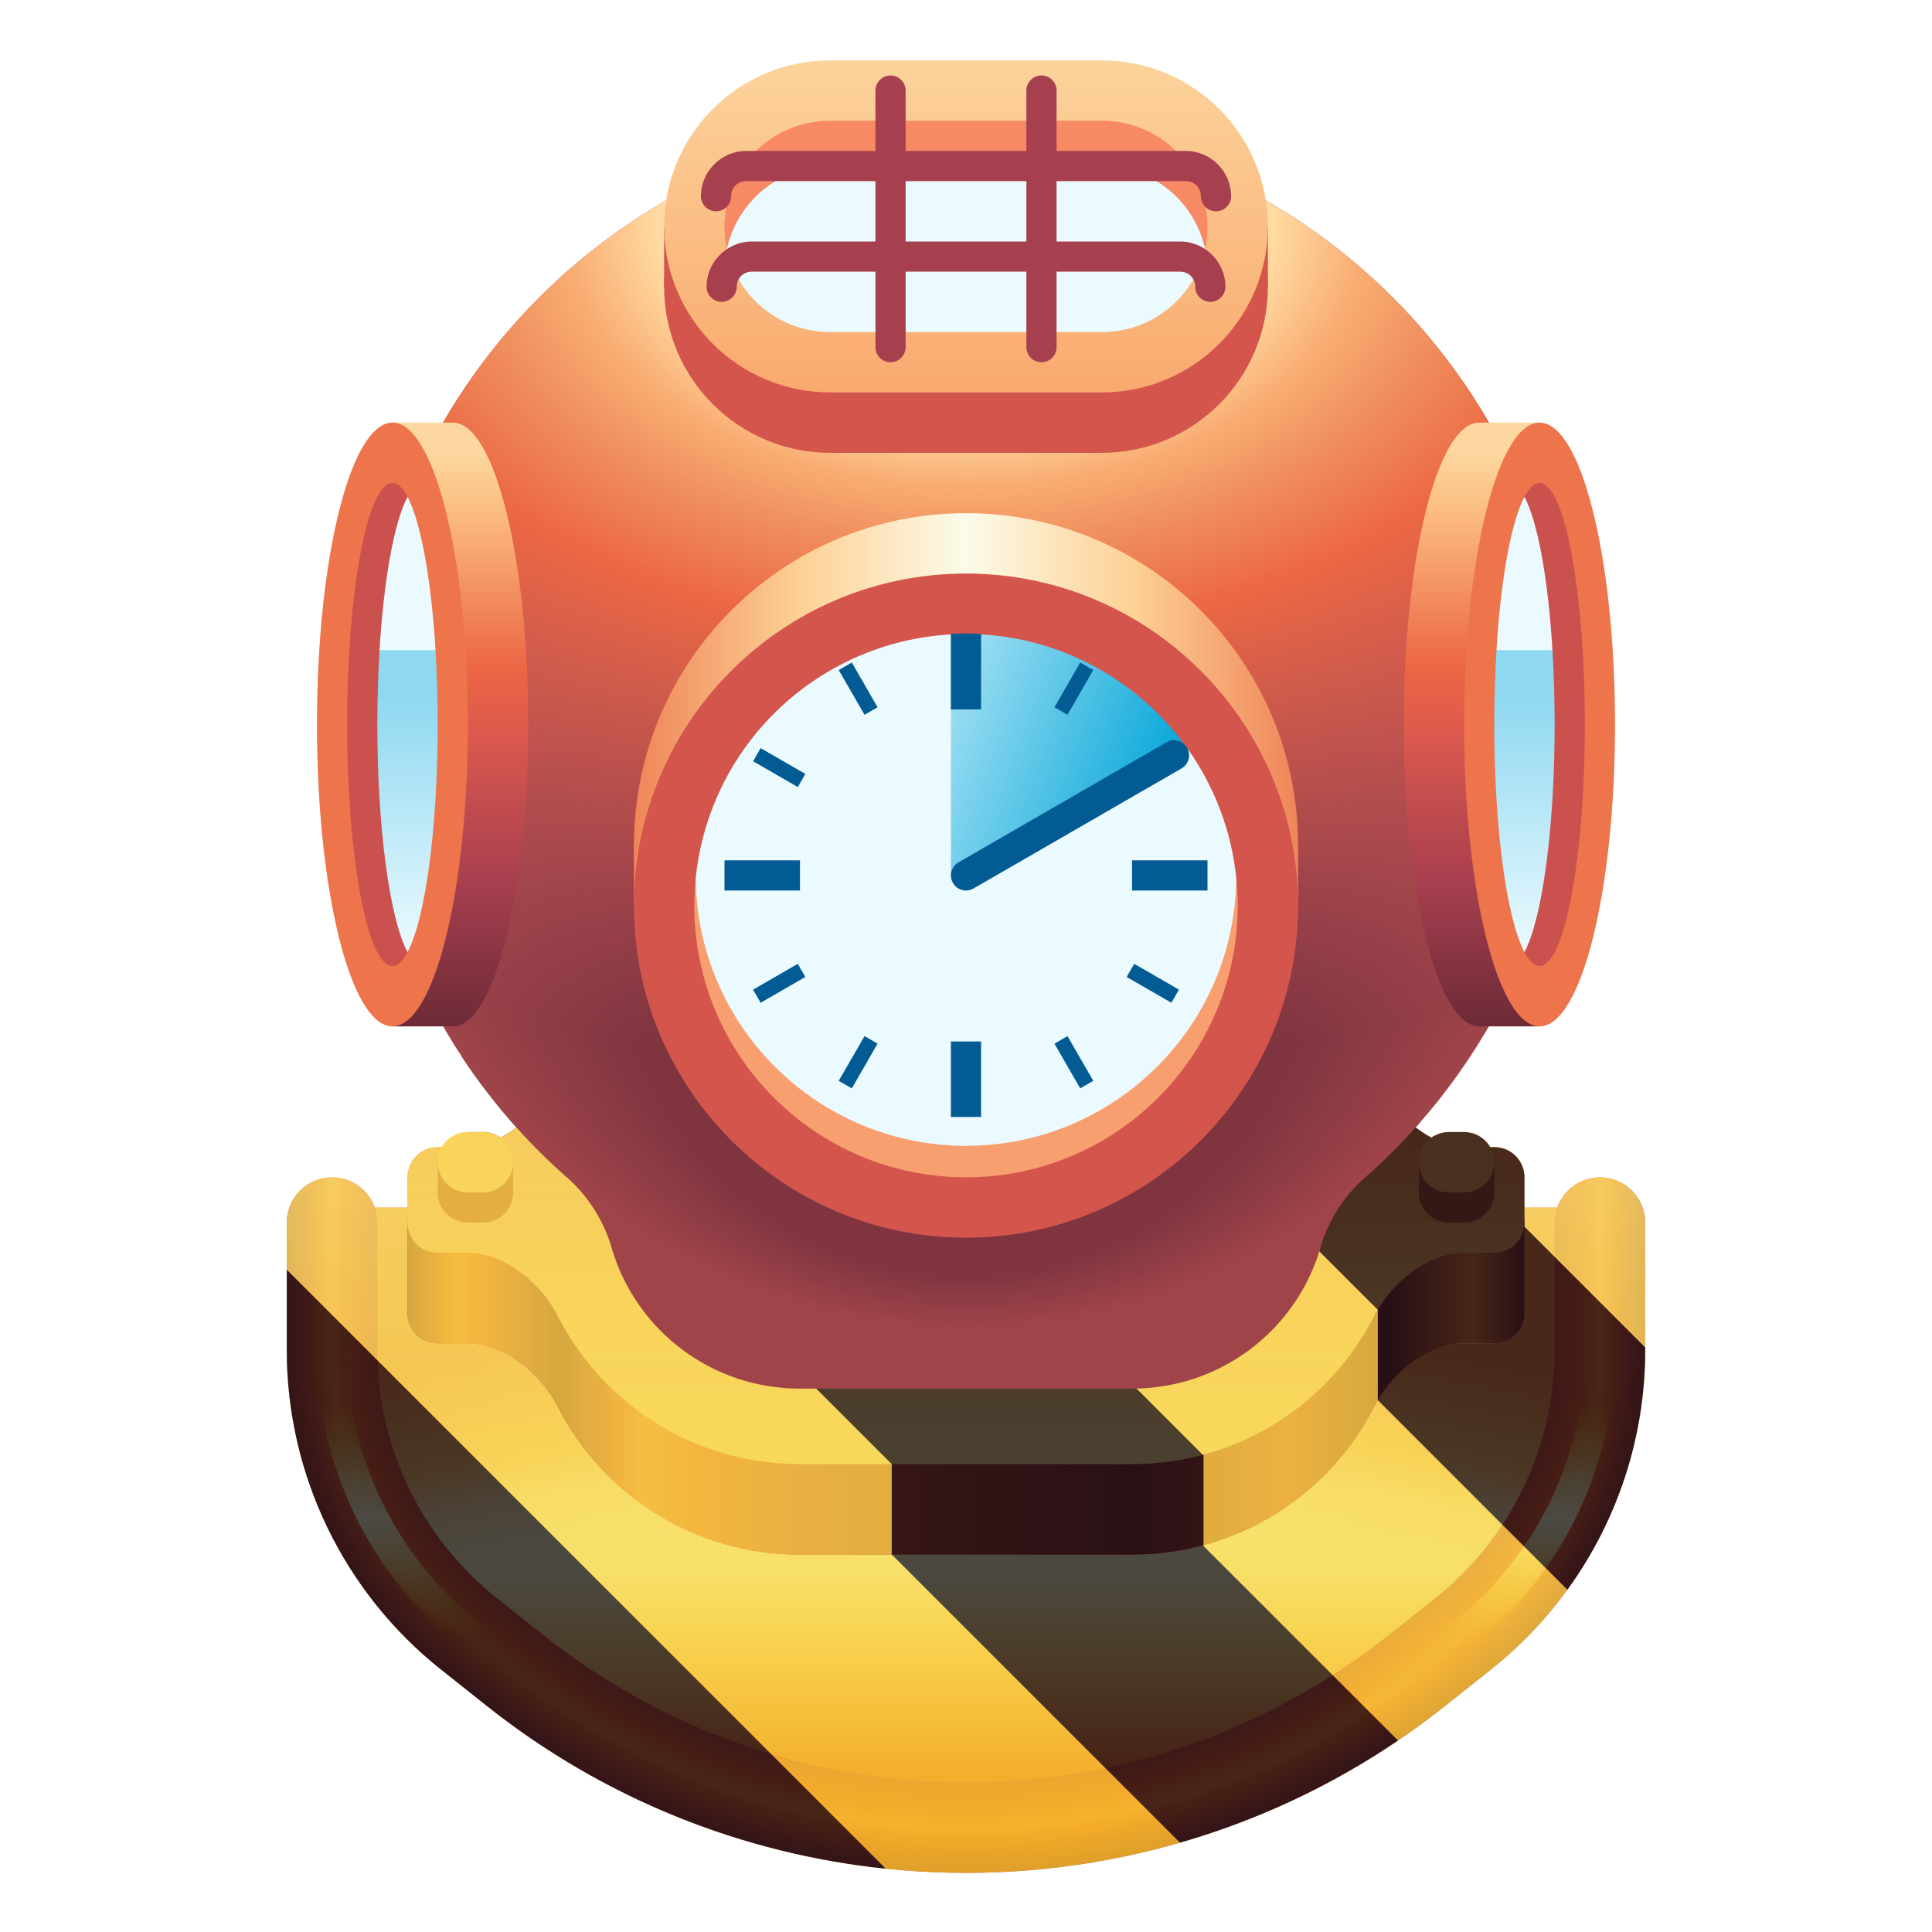
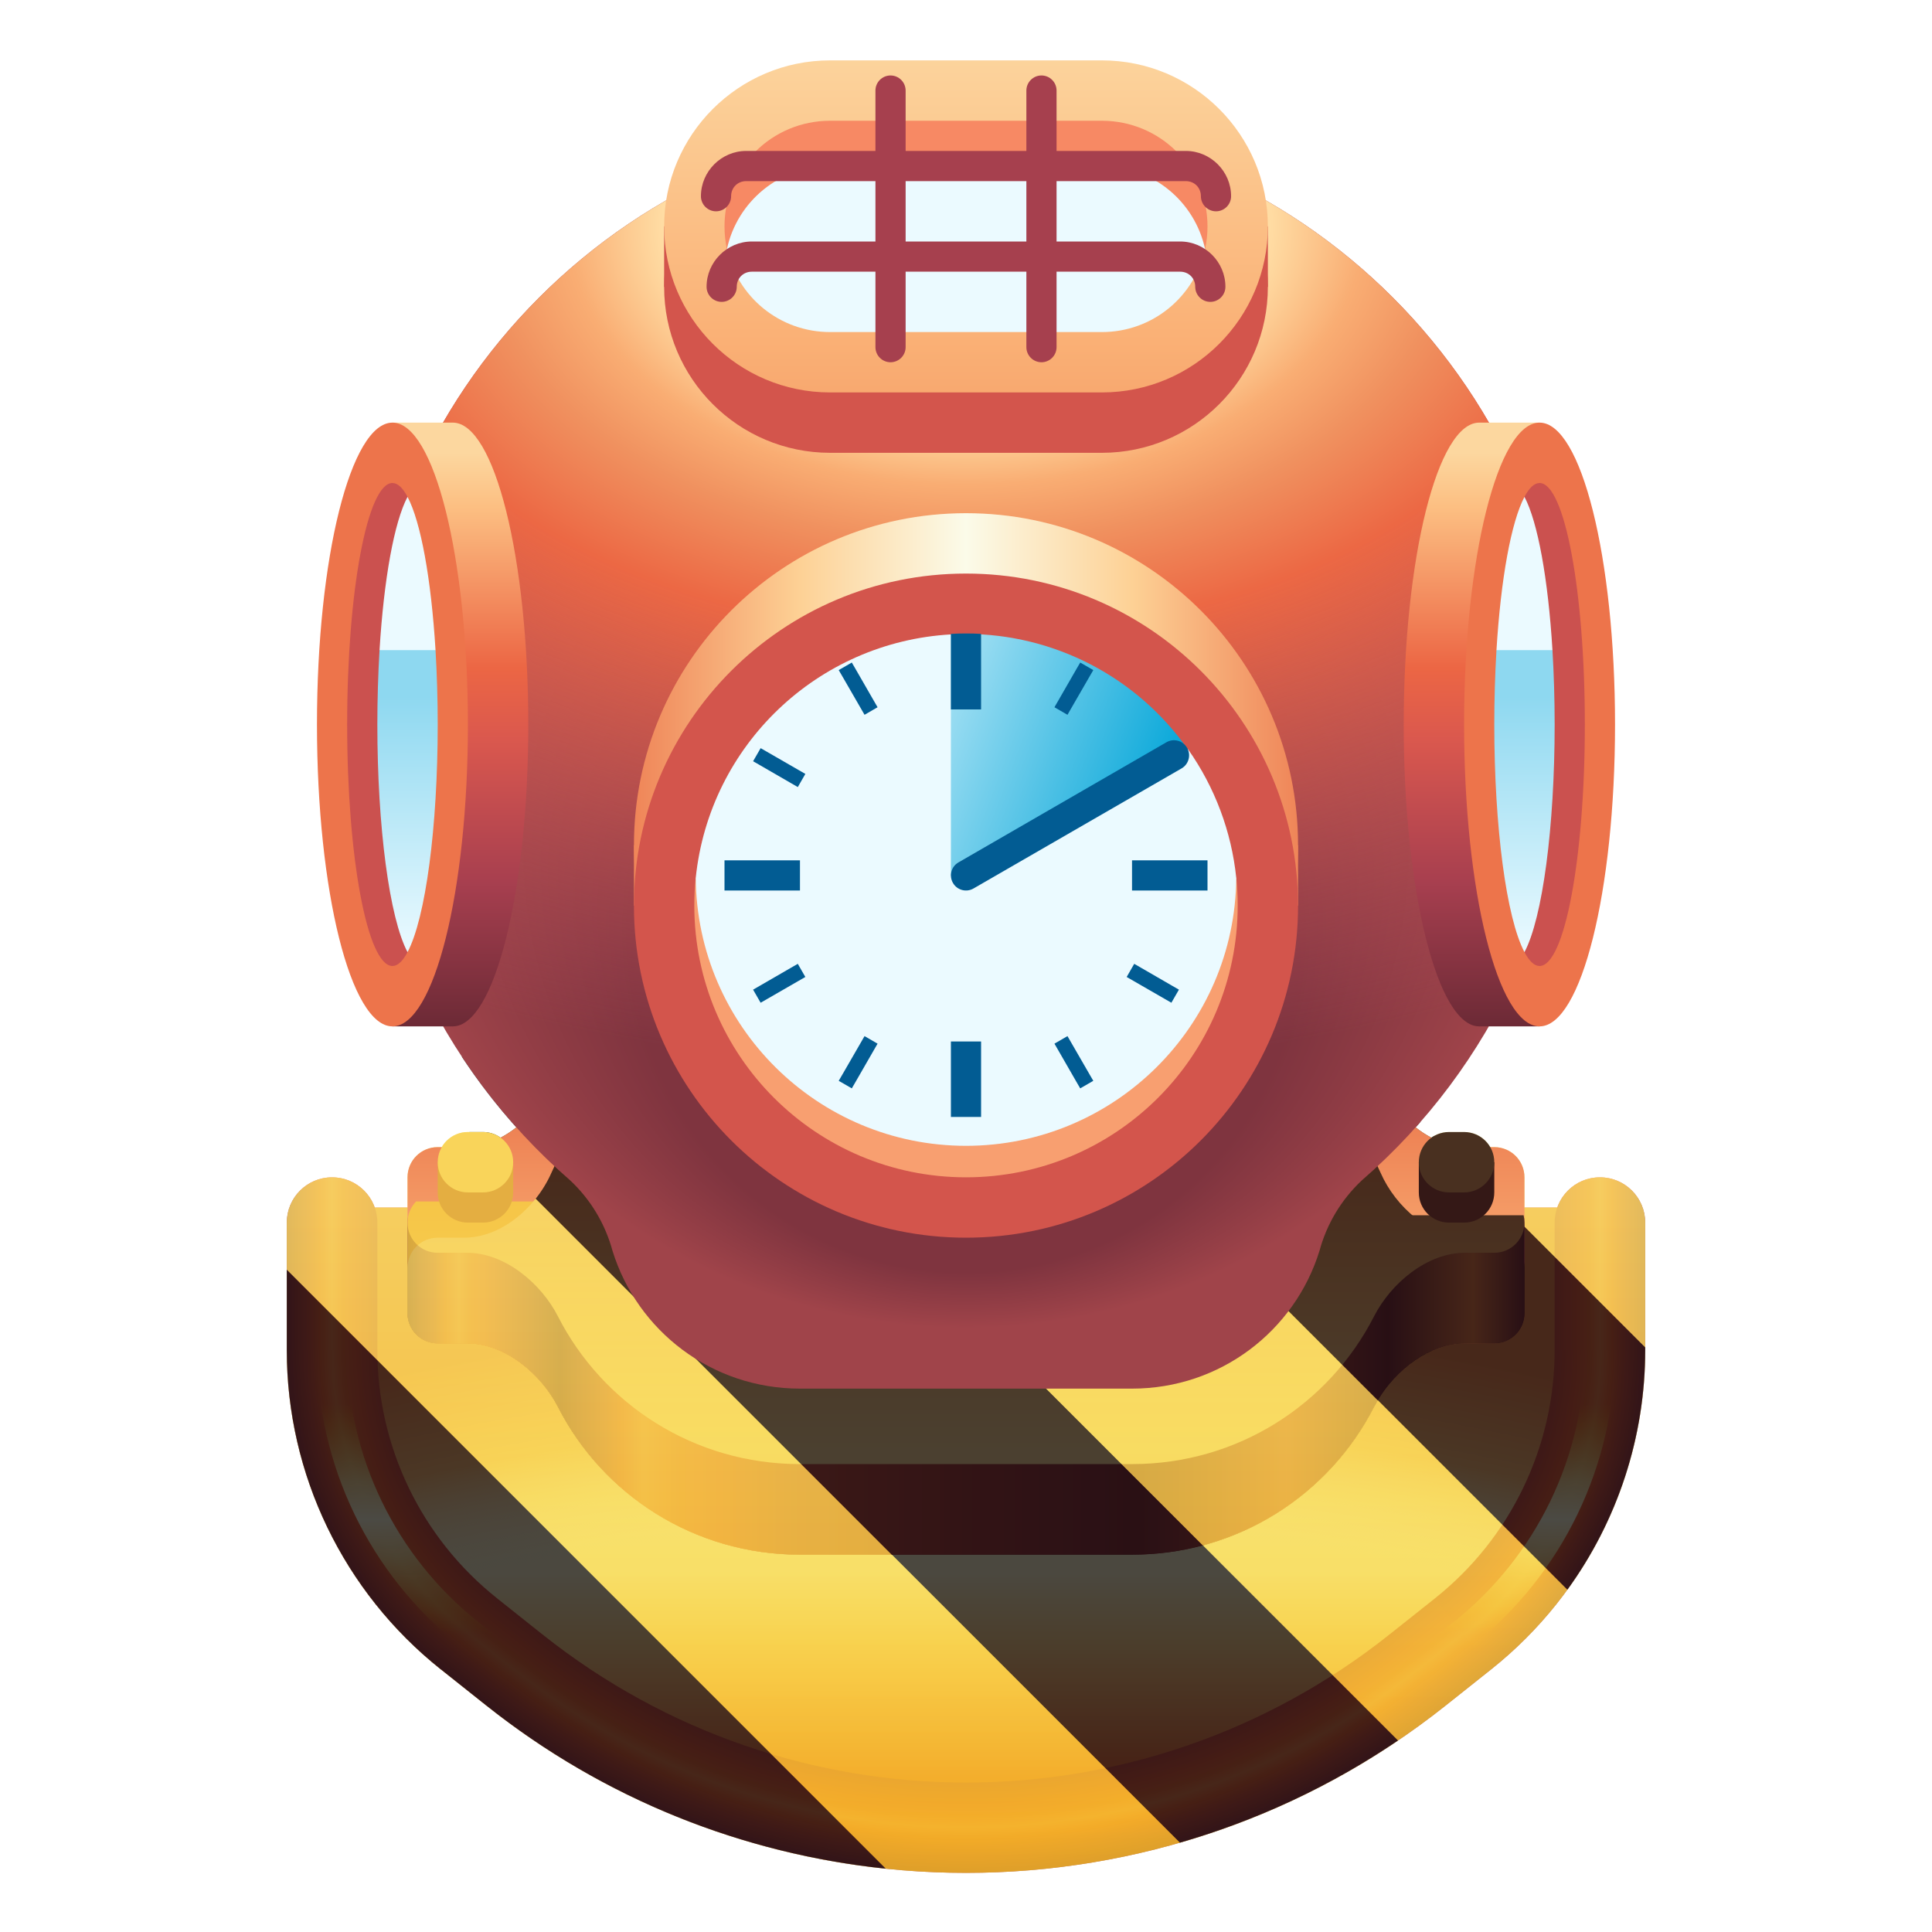
<svg xmlns="http://www.w3.org/2000/svg" xmlns:xlink="http://www.w3.org/1999/xlink" height="128px" viewBox="0 0 128 128" width="128px" version="1.1" id="svg133">
  <defs id="defs1">
    <clipPath id="A">
      <rect height="128" width="128" id="rect89" x="0" y="0" />
    </clipPath>
    <filter id="filter2" height="1" width="1" x="0" y="0">
      <feColorMatrix color-interpolation-filters="sRGB" values="0 0 0 0 1 0 0 0 0 1 0 0 0 0 1 0 0 0 1 0" id="feColorMatrix2" />
    </filter>
    <clipPath id="z">
      <rect height="128" width="128" id="rect88" x="0" y="0" />
    </clipPath>
    <linearGradient id="b-9" gradientUnits="userSpaceOnUse" x1="64" x2="64" y1="102" y2="120.091">
      <stop offset="0" stop-color="#faf1d3" id="stop1-3" />
      <stop offset="0.125" stop-color="#faf1d3" id="stop2-9" />
      <stop offset="0.25" stop-color="#fae1b2" id="stop3-2" />
      <stop offset="0.375" stop-color="#fdd094" id="stop4-8" />
      <stop offset="0.5" stop-color="#fbb87c" id="stop5-3" />
      <stop offset="0.75" stop-color="#ee8355" id="stop6-0" />
      <stop offset="0.875" stop-color="#ec6b42" id="stop7-1" />
      <stop offset="1" stop-color="#e75d47" id="stop8-7" />
    </linearGradient>
    <radialGradient id="c" cx="64" cy="436" gradientTransform="matrix(1.119048,0,0,1.119047,-7.619044,-222.9047)" gradientUnits="userSpaceOnUse" r="168">
      <stop offset="0.872" stop-color="#faf1d3" stop-opacity="0" id="stop9-8" />
      <stop offset="0.91" stop-color="#fbba7d" id="stop10-9" />
      <stop offset="0.947" stop-color="#ef8657" id="stop11-1" />
    </radialGradient>
    <linearGradient id="e-5" gradientTransform="matrix(-0.624604,0.780942,0.780942,0.624604,-10.22302,-118.782)" x1="85.299" x2="81.551" xlink:href="#d-4" y1="213.205" y2="217.891" />
    <linearGradient id="d-4" gradientUnits="userSpaceOnUse">
      <stop offset="0" stop-color="#cf534d" id="stop12-9" />
      <stop offset="0.25" stop-color="#e76047" id="stop13-2" />
      <stop offset="0.375" stop-color="#ec6b44" id="stop14-5" />
      <stop offset="0.5" stop-color="#ee8054" id="stop15-7" />
      <stop offset="0.625" stop-color="#ec6843" id="stop16-4" />
      <stop offset="0.75" stop-color="#d6584b" id="stop17-9" />
      <stop offset="1" stop-color="#a94450" id="stop18-9" />
    </linearGradient>
    <linearGradient id="f-4" gradientTransform="rotate(51.34689,192.6634,84.38265)" x1="85.299" x2="81.551" xlink:href="#d-4" y1="213.205" y2="217.891" />
    <linearGradient id="g-1" gradientTransform="matrix(-1,0,0,1,128,-173)" x1="34.575" x2="30.839" xlink:href="#d-4" y1="280.203" y2="284.898" />
    <linearGradient id="h" x1="34.575" x2="30.839" xlink:href="#d-4" y1="107.203" y2="111.898" />
    <radialGradient id="j-6" cx="46.01" cy="229.597" gradientTransform="matrix(0,0.529012,-0.529012,0,203.4495,65.1137)" r="51.058" xlink:href="#i-2" />
    <linearGradient id="i-2" gradientUnits="userSpaceOnUse">
      <stop offset="0.778" stop-color="#cf534d" id="stop40-1" />
      <stop offset="0.833" stop-color="#e76047" id="stop41-2" />
      <stop offset="0.861" stop-color="#ec6b44" id="stop42-0" />
      <stop offset="0.889" stop-color="#ee8054" id="stop43-7" />
      <stop offset="0.917" stop-color="#ec6843" id="stop44-3" />
      <stop offset="0.944" stop-color="#d6584b" id="stop45-1" />
      <stop offset="1" stop-color="#a94450" id="stop46-1" />
    </linearGradient>
    <radialGradient id="k-9" cx="46.01" cy="229.597" gradientTransform="matrix(0,0.529012,0.529012,0,-75.44951,65.1137)" r="51.058" xlink:href="#i-2" />
    <radialGradient id="l-6" cx="64" cy="246.025" gradientTransform="rotate(180,64,159.5253)" gradientUnits="userSpaceOnUse" r="51.058">
      <stop offset="0.883" stop-color="#cf534d" id="stop54-4" />
      <stop offset="0.912" stop-color="#e76047" id="stop55-7" />
      <stop offset="0.926" stop-color="#ec6b44" id="stop56-4" />
      <stop offset="0.941" stop-color="#ee8054" id="stop57-8" />
      <stop offset="0.955" stop-color="#ec6843" id="stop58-5" />
      <stop offset="0.97" stop-color="#d6584b" id="stop59-8" />
      <stop offset="1" stop-color="#a94450" id="stop60-2" />
    </radialGradient>
    <linearGradient id="m-6" gradientUnits="userSpaceOnUse" x1="64" x2="64" y1="90.875" y2="110.42">
      <stop offset="0.11" stop-color="#ffe429" stop-opacity="0" id="stop61-0" />
      <stop offset="0.25" stop-color="#fdee86" stop-opacity="0.42" id="stop62-6" />
      <stop offset="0.375" stop-color="#fcf4bb" stop-opacity="0.79" id="stop63-6" />
      <stop offset="0.5" stop-color="#fbf8e4" id="stop64-4" />
      <stop offset="0.625" stop-color="#fcf4ba" stop-opacity="0.79" id="stop65-6" />
      <stop offset="0.75" stop-color="#fdee86" stop-opacity="0.42" id="stop66-2" />
      <stop offset="0.89" stop-color="#ffe429" stop-opacity="0" id="stop67-8" />
    </linearGradient>
    <linearGradient id="n" gradientUnits="userSpaceOnUse" x1="27" x2="101" y1="91" y2="91">
      <stop offset="0" stop-color="#873345" id="stop68-9" />
      <stop offset="0.011" stop-color="#ac434e" id="stop69-6" />
      <stop offset="0.023" stop-color="#c8514d" id="stop70-0" />
      <stop offset="0.034" stop-color="#e9663f" id="stop71-7" />
      <stop offset="0.046" stop-color="#ee7f52" id="stop72-0" />
      <stop offset="0.057" stop-color="#ea6842" id="stop73-1" />
      <stop offset="0.068" stop-color="#e96047" id="stop74-0" />
      <stop offset="0.091" stop-color="#c9504e" id="stop75-1" />
      <stop offset="0.114" stop-color="#a8414e" id="stop76-3" />
      <stop offset="0.137" stop-color="#873345" id="stop77-7" />
      <stop offset="0.155" stop-color="#a8414e" id="stop78-7" />
      <stop offset="0.174" stop-color="#c7504d" id="stop79-2" />
      <stop offset="0.192" stop-color="#e96047" id="stop80-6" />
      <stop offset="0.211" stop-color="#ee8154" id="stop81-4" />
      <stop offset="0.244" stop-color="#ec6b44" id="stop82-5" />
      <stop offset="0.277" stop-color="#e85f47" id="stop83-2" />
      <stop offset="0.344" stop-color="#c7534d" id="stop84-0" />
      <stop offset="0.499" stop-color="#a94247" id="stop85-2" />
      <stop offset="0.654" stop-color="#8c3644" id="stop86-9" />
      <stop offset="0.787" stop-color="#d2554c" id="stop87-0" />
      <stop offset="0.878" stop-color="#863344" id="stop88-9" />
      <stop offset="0.954" stop-color="#ee7f52" id="stop89" />
      <stop offset="1" stop-color="#873345" id="stop90" />
    </linearGradient>
    <linearGradient id="p-9" x1="64" x2="64" xlink:href="#o-4" y1="74.889" y2="96" />
    <linearGradient id="o-4" gradientUnits="userSpaceOnUse">
      <stop offset="0" stop-color="#ee8355" id="stop91" />
      <stop offset="0.5" stop-color="#fab075" id="stop92" />
      <stop offset="1" stop-color="#fcd7a0" id="stop93" />
    </linearGradient>
    <radialGradient id="q-5" cx="64" cy="48" fx="63.998" fy="79.771" gradientUnits="userSpaceOnUse" r="40">
      <stop offset="0.549" stop-color="#7f343f" id="stop94" />
      <stop offset="1" stop-color="#a0444a" id="stop95" />
    </radialGradient>
    <radialGradient id="r-1" cx="64" cy="171.245" gradientTransform="matrix(-2.14654,0,0,-1.3975,201.3785,254.2707)" gradientUnits="userSpaceOnUse" r="40">
      <stop offset="0.233" stop-color="#ffdda4" id="stop96" />
      <stop offset="0.307" stop-color="#f9ad73" id="stop97" />
      <stop offset="0.375" stop-color="#f0915f" id="stop98" />
      <stop offset="0.484" stop-color="#ec6844" id="stop99" />
      <stop offset="1" stop-color="#d15c6e" stop-opacity="0" id="stop100" />
    </radialGradient>
    <linearGradient id="s-0" gradientUnits="userSpaceOnUse" x1="42" x2="86" y1="56" y2="56">
      <stop offset="0" stop-color="#ef8558" id="stop101" />
      <stop offset="0.25" stop-color="#fdd195" id="stop102" />
      <stop offset="0.5" stop-color="#fbfbe9" id="stop103" />
      <stop offset="0.75" stop-color="#fdd195" id="stop104" />
      <stop offset="1" stop-color="#ef8558" id="stop105" />
    </linearGradient>
    <linearGradient id="t-3" gradientUnits="userSpaceOnUse" x1="79.199" x2="63" y1="49.361" y2="43.204">
      <stop offset="0" stop-color="#01a5d8" id="stop111" />
      <stop offset="1" stop-color="#a6e1f4" id="stop112" />
    </linearGradient>
    <linearGradient id="u" gradientUnits="userSpaceOnUse" x1="98" x2="98" y1="30" y2="68">
      <stop offset="0" stop-color="#fcd79f" id="stop113" />
      <stop offset="0.094" stop-color="#fcbf82" id="stop114" />
      <stop offset="0.375" stop-color="#ec6644" id="stop115" />
      <stop offset="0.5" stop-color="#da584e" id="stop116" />
      <stop offset="0.625" stop-color="#c04b4f" id="stop117" />
      <stop offset="0.75" stop-color="#a73f4f" id="stop118" />
      <stop offset="1" stop-color="#6c2a36" id="stop119" />
    </linearGradient>
    <linearGradient id="w-7" x1="27.011" x2="27.011" xlink:href="#v-8" y1="46.127" y2="63.065" />
    <linearGradient id="v-8" gradientUnits="userSpaceOnUse">
      <stop offset="0" stop-color="#8ed8f0" id="stop120" />
      <stop offset="1" stop-color="#ebfaff" id="stop121" />
    </linearGradient>
    <linearGradient id="x-8" gradientTransform="matrix(-1,0,0,1,128,-173)" x1="27.011" x2="27.011" xlink:href="#v-8" y1="219.127" y2="236.065" />
    <linearGradient id="y" gradientTransform="matrix(1,0,0,-1,0,199.9994)" x1="64" x2="64" xlink:href="#o-4" y1="156.999" y2="198.298" />
    <filter id="filter133" height="1" width="1" x="0" y="0">
      <feColorMatrix color-interpolation-filters="sRGB" values="0 0 0 0 1 0 0 0 0 1 0 0 0 0 1 0 0 0 1 0" id="feColorMatrix133" />
    </filter>
    <linearGradient id="D" gradientTransform="matrix(0,0.37,-0.98462,0,295.385,-30.36)" gradientUnits="userSpaceOnUse" x1="284.757" x2="428" y1="235" y2="235">
      <stop offset="0" stop-color="#f9f06b" id="stop137" />
      <stop offset="1" stop-color="#f5c211" id="stop138" />
    </linearGradient>
    <linearGradient xlink:href="#D" id="linearGradient142" gradientUnits="userSpaceOnUse" gradientTransform="matrix(0,0.37,-0.98462,0,295.385,-30.36)" x1="284.757" y1="235" x2="428" y2="235" />
    <linearGradient id="linearGradient143" x1="64" x2="64" y1="74.889" y2="96" gradientUnits="userSpaceOnUse">
      <stop offset="0" stop-color="#ee8355" id="stop215-9" />
      <stop offset="0.5" stop-color="#fab075" id="stop216-7" />
      <stop offset="1" stop-color="#fcd7a0" id="stop217-8" />
    </linearGradient>
    <linearGradient id="linearGradient148" gradientUnits="userSpaceOnUse" x1="27" x2="101" y1="91" y2="91">
      <stop offset="0" stop-color="#873345" id="stop40-7" />
      <stop offset="0.011" stop-color="#ac434e" id="stop41-9" />
      <stop offset="0.023" stop-color="#c8514d" id="stop42-3" />
      <stop offset="0.034" stop-color="#e9663f" id="stop43-78" />
      <stop offset="0.046" stop-color="#ee7f52" id="stop44-7" />
      <stop offset="0.057" stop-color="#ea6842" id="stop45-4" />
      <stop offset="0.068" stop-color="#e96047" id="stop46-19" />
      <stop offset="0.091" stop-color="#c9504e" id="stop47-0" />
      <stop offset="0.114" stop-color="#a8414e" id="stop48-9" />
      <stop offset="0.137" stop-color="#873345" id="stop49-8" />
      <stop offset="0.155" stop-color="#a8414e" id="stop50-8" />
      <stop offset="0.174" stop-color="#c7504d" id="stop51-5" />
      <stop offset="0.192" stop-color="#e96047" id="stop52-8" />
      <stop offset="0.211" stop-color="#ee8154" id="stop53-4" />
      <stop offset="0.244" stop-color="#ec6b44" id="stop54-3" />
      <stop offset="0.277" stop-color="#e85f47" id="stop55-71" />
      <stop offset="0.344" stop-color="#c7534d" id="stop56-3" />
      <stop offset="0.499" stop-color="#a94247" id="stop57-80" />
      <stop offset="0.654" stop-color="#8c3644" id="stop58-9" />
      <stop offset="0.787" stop-color="#d2554c" id="stop59-7" />
      <stop offset="0.878" stop-color="#863344" id="stop60-9" />
      <stop offset="0.954" stop-color="#ee7f52" id="stop61-9" />
      <stop offset="1" stop-color="#873345" id="stop62-3" />
    </linearGradient>
  </defs>
  <linearGradient id="a" gradientUnits="userSpaceOnUse" x1="64" x2="64" y1="102" y2="120.091">
    <stop offset="0" stop-color="#faf1d3" id="stop1" />
    <stop offset="0.125" stop-color="#faf1d3" id="stop2" />
    <stop offset="0.25" stop-color="#fae1b2" id="stop3" />
    <stop offset="0.375" stop-color="#fdd094" id="stop4" />
    <stop offset="0.5" stop-color="#fbb87c" id="stop5" />
    <stop offset="0.75" stop-color="#ee8355" id="stop6" />
    <stop offset="0.875" stop-color="#ec6b42" id="stop7" />
    <stop offset="1" stop-color="#e75d47" id="stop8" />
  </linearGradient>
  <radialGradient id="b" cx="64" cy="436" gradientTransform="matrix(1.119048 0 0 1.119047 -7.619044 -222.9047)" gradientUnits="userSpaceOnUse" r="168">
    <stop offset="0.872" stop-color="#faf1d3" stop-opacity="0" id="stop9" />
    <stop offset="0.91" stop-color="#fbba7d" id="stop10" />
    <stop offset="0.947" stop-color="#ef8657" id="stop11" />
  </radialGradient>
  <linearGradient id="d" x1="103" x2="109" y1="81" y2="81" gradientUnits="userSpaceOnUse">
    <stop offset="0" stop-color="#cf534d" id="stop12" />
    <stop offset="0.25" stop-color="#e76047" id="stop13" />
    <stop offset="0.375" stop-color="#ec6b44" id="stop14" />
    <stop offset="0.5" stop-color="#ee8054" id="stop15" />
    <stop offset="0.625" stop-color="#ec6843" id="stop16" />
    <stop offset="0.75" stop-color="#d6584b" id="stop17" />
    <stop offset="1" stop-color="#a94450" id="stop18" />
  </linearGradient>
  <linearGradient id="e" x1="25" x2="19" y1="81" y2="81" gradientUnits="userSpaceOnUse">
    <stop offset="0" stop-color="#cf534d" id="stop194" />
    <stop offset="0.25" stop-color="#e76047" id="stop195" />
    <stop offset="0.375" stop-color="#ec6b44" id="stop196" />
    <stop offset="0.5" stop-color="#ee8054" id="stop197" />
    <stop offset="0.625" stop-color="#ec6843" id="stop198" />
    <stop offset="0.75" stop-color="#d6584b" id="stop199" />
    <stop offset="1" stop-color="#a94450" id="stop200" />
  </linearGradient>
  <linearGradient id="f" x1="92.051" x2="95.789" y1="108.293" y2="112.988" gradientUnits="userSpaceOnUse">
    <stop offset="0" stop-color="#cf534d" id="stop201" />
    <stop offset="0.25" stop-color="#e76047" id="stop202" />
    <stop offset="0.375" stop-color="#ec6b44" id="stop203" />
    <stop offset="0.5" stop-color="#ee8054" id="stop204" />
    <stop offset="0.625" stop-color="#ec6843" id="stop205" />
    <stop offset="0.75" stop-color="#d6584b" id="stop206" />
    <stop offset="1" stop-color="#a94450" id="stop207" />
  </linearGradient>
  <linearGradient id="g" x1="32.934" x2="29.199" y1="105.895" y2="110.594" gradientUnits="userSpaceOnUse">
    <stop offset="0" stop-color="#cf534d" id="stop208" />
    <stop offset="0.25" stop-color="#e76047" id="stop209" />
    <stop offset="0.375" stop-color="#ec6b44" id="stop210" />
    <stop offset="0.5" stop-color="#ee8054" id="stop211" />
    <stop offset="0.625" stop-color="#ec6843" id="stop212" />
    <stop offset="0.75" stop-color="#d6584b" id="stop213" />
    <stop offset="1" stop-color="#a94450" id="stop214" />
  </linearGradient>
  <radialGradient id="i" cx="82.018" cy="89.453" r="26.982" fx="82.418" fy="90.145" gradientUnits="userSpaceOnUse">
    <stop offset="0.778" stop-color="#cf534d" id="stop19" />
    <stop offset="0.833" stop-color="#e76047" id="stop20" />
    <stop offset="0.861" stop-color="#ec6b44" id="stop21" />
    <stop offset="0.889" stop-color="#ee8054" id="stop22" />
    <stop offset="0.917" stop-color="#ec6843" id="stop23" />
    <stop offset="0.944" stop-color="#d6584b" id="stop24" />
    <stop offset="1" stop-color="#a94450" id="stop25" />
  </radialGradient>
  <radialGradient id="j" cx="46.013" cy="89.453" r="26.982" fx="46.013" fy="89.453" gradientUnits="userSpaceOnUse">
    <stop offset="0.778" stop-color="#cf534d" id="stop187" />
    <stop offset="0.833" stop-color="#e76047" id="stop188" />
    <stop offset="0.861" stop-color="#ec6b44" id="stop189" />
    <stop offset="0.889" stop-color="#ee8054" id="stop190" />
    <stop offset="0.917" stop-color="#ec6843" id="stop191" />
    <stop offset="0.944" stop-color="#d6584b" id="stop192" />
    <stop offset="1" stop-color="#a94450" id="stop193" />
  </radialGradient>
  <radialGradient id="k" cx="64" cy="246.025" gradientUnits="userSpaceOnUse" r="51.058" gradientTransform="matrix(-1 0 -0 -1 128 319.0505)">
    <stop offset="0.883" stop-color="#cf534d" id="stop26" />
    <stop offset="0.912" stop-color="#e76047" id="stop27" />
    <stop offset="0.926" stop-color="#ec6b44" id="stop28" />
    <stop offset="0.941" stop-color="#ee8054" id="stop29" />
    <stop offset="0.955" stop-color="#ec6843" id="stop30" />
    <stop offset="0.97" stop-color="#d6584b" id="stop31" />
    <stop offset="1" stop-color="#a94450" id="stop32" />
  </radialGradient>
  <linearGradient id="l" gradientUnits="userSpaceOnUse" x1="64" x2="64" y1="90.875" y2="110.42">
    <stop offset="0.11" stop-color="#ffe429" stop-opacity="0" id="stop33" />
    <stop offset="0.25" stop-color="#fdee86" stop-opacity="0.42" id="stop34" />
    <stop offset="0.375" stop-color="#fcf4bb" stop-opacity="0.79" id="stop35" />
    <stop offset="0.5" stop-color="#fbf8e4" id="stop36" />
    <stop offset="0.625" stop-color="#fcf4ba" stop-opacity="0.79" id="stop37" />
    <stop offset="0.75" stop-color="#fdee86" stop-opacity="0.42" id="stop38" />
    <stop offset="0.89" stop-color="#ffe429" stop-opacity="0" id="stop39" />
  </linearGradient>
  <linearGradient id="m" gradientUnits="userSpaceOnUse" x1="27" x2="101" y1="91" y2="91">
    <stop offset="0" stop-color="#873345" id="stop40" />
    <stop offset="0.011" stop-color="#ac434e" id="stop41" />
    <stop offset="0.023" stop-color="#c8514d" id="stop42" />
    <stop offset="0.034" stop-color="#e9663f" id="stop43" />
    <stop offset="0.046" stop-color="#ee7f52" id="stop44" />
    <stop offset="0.057" stop-color="#ea6842" id="stop45" />
    <stop offset="0.068" stop-color="#e96047" id="stop46" />
    <stop offset="0.091" stop-color="#c9504e" id="stop47" />
    <stop offset="0.114" stop-color="#a8414e" id="stop48" />
    <stop offset="0.137" stop-color="#873345" id="stop49" />
    <stop offset="0.155" stop-color="#a8414e" id="stop50" />
    <stop offset="0.174" stop-color="#c7504d" id="stop51" />
    <stop offset="0.192" stop-color="#e96047" id="stop52" />
    <stop offset="0.211" stop-color="#ee8154" id="stop53" />
    <stop offset="0.244" stop-color="#ec6b44" id="stop54" />
    <stop offset="0.277" stop-color="#e85f47" id="stop55" />
    <stop offset="0.344" stop-color="#c7534d" id="stop56" />
    <stop offset="0.499" stop-color="#a94247" id="stop57" />
    <stop offset="0.654" stop-color="#8c3644" id="stop58" />
    <stop offset="0.787" stop-color="#d2554c" id="stop59" />
    <stop offset="0.878" stop-color="#863344" id="stop60" />
    <stop offset="0.954" stop-color="#ee7f52" id="stop61" />
    <stop offset="1" stop-color="#873345" id="stop62" />
  </linearGradient>
  <linearGradient id="o" x1="64" x2="64" y1="74.889" y2="96" gradientUnits="userSpaceOnUse">
    <stop offset="0" stop-color="#ee8355" id="stop215" />
    <stop offset="0.5" stop-color="#fab075" id="stop216" />
    <stop offset="1" stop-color="#fcd7a0" id="stop217" />
  </linearGradient>
  <radialGradient id="p" cx="64" cy="48" fx="63.998" fy="79.771" gradientUnits="userSpaceOnUse" r="40">
    <stop offset="0.549" stop-color="#7f343f" id="stop66" />
    <stop offset="1" stop-color="#a0444a" id="stop67" />
  </radialGradient>
  <radialGradient id="q" cx="64" cy="171.245" gradientTransform="matrix(-2.14654 0 0 -1.3975 201.3785 254.2707)" gradientUnits="userSpaceOnUse" r="40">
    <stop offset="0.233" stop-color="#ffdda4" id="stop68" />
    <stop offset="0.307" stop-color="#f9ad73" id="stop69" />
    <stop offset="0.375" stop-color="#f0915f" id="stop70" />
    <stop offset="0.484" stop-color="#ec6844" id="stop71" />
    <stop offset="1" stop-color="#d15c6e" stop-opacity="0" id="stop72" />
  </radialGradient>
  <linearGradient id="r" gradientUnits="userSpaceOnUse" x1="42" x2="86" y1="56" y2="56">
    <stop offset="0" stop-color="#ef8558" id="stop73" />
    <stop offset="0.25" stop-color="#fdd195" id="stop74" />
    <stop offset="0.5" stop-color="#fbfbe9" id="stop75" />
    <stop offset="0.75" stop-color="#fdd195" id="stop76" />
    <stop offset="1" stop-color="#ef8558" id="stop77" />
  </linearGradient>
  <linearGradient id="s" gradientUnits="userSpaceOnUse" x1="79.199" x2="63" y1="49.361" y2="43.204">
    <stop offset="0" stop-color="#01a5d8" id="stop78" />
    <stop offset="1" stop-color="#a6e1f4" id="stop79" />
  </linearGradient>
  <linearGradient id="t" gradientUnits="userSpaceOnUse" x1="98" x2="98" y1="30" y2="68">
    <stop offset="0" stop-color="#fcd79f" id="stop80" />
    <stop offset="0.094" stop-color="#fcbf82" id="stop81" />
    <stop offset="0.375" stop-color="#ec6644" id="stop82" />
    <stop offset="0.5" stop-color="#da584e" id="stop83" />
    <stop offset="0.625" stop-color="#c04b4f" id="stop84" />
    <stop offset="0.75" stop-color="#a73f4f" id="stop85" />
    <stop offset="1" stop-color="#6c2a36" id="stop86" />
  </linearGradient>
  <linearGradient id="v" x1="27.011" x2="27.011" y1="46.127" y2="63.065" gradientUnits="userSpaceOnUse">
    <stop offset="0" stop-color="#8ed8f0" id="stop87" />
    <stop offset="1" stop-color="#ebfaff" id="stop88" />
  </linearGradient>
  <linearGradient id="w" x1="101" x2="101" y1="46.145" y2="63.082" gradientUnits="userSpaceOnUse">
    <stop offset="0" stop-color="#8ed8f0" id="stop218" />
    <stop offset="1" stop-color="#ebfaff" id="stop219" />
  </linearGradient>
  <linearGradient id="x" x1="64.125" x2="64.125" y1="43.248" y2="1.949" gradientUnits="userSpaceOnUse">
    <stop offset="0" stop-color="#ee8355" id="stop63" />
    <stop offset="0.5" stop-color="#fab075" id="stop64" />
    <stop offset="1" stop-color="#fcd7a0" id="stop65" />
  </linearGradient>
  <path d="m 28.047 105.848 l 6.031 4.797 c 17.516 13.93 42.328 13.93 59.844 0 l 6.031 -4.797 c 3.82 -3.043 6.047 -7.656 6.047 -12.543 v -8.305 h -84 v 8.305 c 0 4.887 2.227 9.5 6.047 12.543 z m 0 0" fill="url(#a)" id="path88" />
  <path d="m 28.047 104.848 l 6.031 4.797 c 17.516 13.93 42.328 13.93 59.844 0 l 6.031 -4.797 c 3.82 -3.043 6.047 -7.656 6.047 -12.543 v -12.305 h -84 v 12.305 c 0 4.887 2.227 9.5 6.047 12.543 z m 0 0" fill="url(#b)" id="path89" />
  <path d="m 109,89.453 c -1,0.832 -2,1.248 -3,1.248 -1,0 -2,-0.416 -3,-1.248 V 81 c 0,-1.656 1.344,-3 3,-3 1.656,0 3,1.344 3,3 z" fill="url(#d)" id="path90" style="fill:url(#d)" />
  <path d="m 19,89.453 c 1,0.832 2,1.248 3,1.248 1,0 2,-0.416 3,-1.248 V 81 c 0,-1.656 -1.344,-3 -3,-3 -1.656,0 -3,1.344 -3,3 z" fill="url(#e)" id="path91" style="fill:url(#e)" />
  <path d="m 95.07,105.895 c 2.156,-0.438 3.547,-0.266 4.169,0.517 0.623,0.783 0.477,2.176 -0.439,4.182 l -3.012,2.395 c -2.242,0.424 -3.674,0.245 -4.296,-0.537 -0.623,-0.782 -0.436,-2.168 0.558,-4.158 z" fill="url(#f)" id="path92" style="fill:url(#f)" />
  <path d="m 32.934,105.895 c -2.158,-0.438 -3.55,-0.266 -4.173,0.517 -0.623,0.783 -0.478,2.176 0.438,4.182 l 3.012,2.395 c 2.242,0.424 3.674,0.245 4.296,-0.537 0.623,-0.782 0.436,-2.168 -0.558,-4.158 z" fill="url(#g)" id="path93" style="fill:url(#g)" />
  <path d="m 95.07 105.895 l 3.73 4.699 c 6.441 -5.125 10.199 -12.91 10.199 -21.141 h -6 c 0 6.406 -2.918 12.457 -7.93 16.441 z m 0 0" fill="url(#i)" id="path94" style="fill:url(#i)" />
  <path d="m 32.934 105.895 l -3.738 4.699 c -6.438 -5.125 -10.195 -12.91 -10.195 -21.141 h 6 c 0 6.406 2.918 12.457 7.934 16.441 z m 0 0" fill="url(#j)" id="path95" style="fill:url(#j)" />
  <path d="m 35.949 108.293 l -3.738 4.695 c 18.594 14.793 44.984 14.793 63.578 0 l -3.738 -4.695 c -16.434 13.074 -39.668 13.074 -56.102 0 z m 0 0" fill="url(#k)" id="path96" />
  <path d="m 22 88.453 c -0.551 0 -1 0.449 -1 1 c 0 7.621 3.477 14.828 9.441 19.574 l 3.016 2.398 c 0.434 0.344 1.062 0.273 1.402 -0.16 c 0.168 -0.207 0.242 -0.473 0.215 -0.738 c -0.031 -0.262 -0.164 -0.504 -0.371 -0.668 l -3.016 -2.398 c -5.488 -4.363 -8.688 -10.992 -8.688 -18.008 c 0 -0.551 -0.449 -1 -1 -1 z m 84 0 c -0.551 0 -1 0.449 -1 1 c 0 7.016 -3.199 13.645 -8.688 18.008 l -3.012 2.398 c -0.211 0.164 -0.344 0.406 -0.375 0.668 c -0.027 0.266 0.047 0.531 0.211 0.738 c 0.344 0.434 0.973 0.504 1.406 0.16 l 3.016 -2.398 c 5.965 -4.746 9.441 -11.953 9.441 -19.574 c 0 -0.551 -0.449 -1 -1 -1 z m 0 0" fill="url(#l)" id="path97" />
  <g mask="none" id="g187" style="display:inline;opacity:0.7" clip-path="none">
    <path id="path185" style="fill:url(#D)" d="M 34.211,74.693 C 33.881,74.953 33.531,75.184 33.166,75.375 32.838,75.14 32.435,75 32,75 h -1 c -0.741,0 -1.387,0.402 -1.732,1 H 29 c -1.109,0 -2,0.891 -2,2 v 2 H 24.83 C 24.418,78.835 23.306,78 22,78 c -1.656,0 -3,1.344 -3,3 v 8.453 c 0,8.23 3.758,16.016 10.195,21.141 l 0.002,-0.004 c 4.74e-4,0.001 0.002,0.003 0.002,0.004 l 3.012,2.395 c 18.594,14.793 44.984,14.793 63.578,0 l 3.012,-2.395 C 105.242,105.469 109,97.684 109,89.453 V 81 c 0,-1.656 -1.344,-3 -3,-3 -1.306,0 -2.418,0.835 -2.83,2 H 101 v -2 c 0,-1.109 -0.891,-2 -2,-2 H 98.732 C 98.387,75.402 97.741,75 97,75 h -1 c -0.435,0 -0.838,0.14 -1.166,0.375 -0.365,-0.191 -0.715,-0.422 -1.045,-0.682 z" />
    <path id="path186" d="m 30.588,70 c 1.092,1.654 2.304,3.223 3.623,4.693 C 33.881,74.953 33.531,75.184 33.166,75.375 32.838,75.14 32.435,75 32,75 h -0.91 l 47.086,47.082 c 5.059,-1.458 9.94,-3.714 14.447,-6.768 L 47.305,70 Z m 37.932,0 35.324,35.324 C 107.158,100.759 109,95.215 109,89.453 V 89.27 L 94.998,75.268 c -0.057,0.033 -0.111,0.069 -0.164,0.107 -0.365,-0.191 -0.715,-0.422 -1.045,-0.682 0.1,-0.112 0.2,-0.223 0.299,-0.336 L 89.73,70 Z M 19,84.121 v 5.332 c 0,8.23 3.758,16.016 10.195,21.141 l 0.002,-0.004 c 4.74e-4,0.001 0.002,0.003 0.002,0.004 l 3.012,2.395 c 7.83,6.23 17.043,9.836 26.475,10.818 z" />
  </g>
  <path d="m 53 64 c -7.375 0 -13.688 4.391 -16.473 10.711 c -1 2.262 -3.289 4.289 -5.77 4.289 h -1.758 c -1.109 0 -2 0.891 -2 2 v 6 c 0 1.109 0.891 2 2 2 h 1.953 c 2.48 0 4.887 2.008 6.012 4.207 c 2.973 5.824 9.023 9.793 16.035 9.793 h 22 c 7.012 0 13.062 -3.969 16.035 -9.793 c 1.125 -2.199 3.531 -4.207 6.012 -4.207 h 1.953 c 1.109 0 2 -0.891 2 -2 v -6 c 0 -1.109 -0.891 -2 -2 -2 h -1.758 c -2.48 0 -4.77 -2.027 -5.77 -4.289 c -2.785 -6.32 -9.098 -10.711 -16.473 -10.711 z m 0 0" fill="url(#m)" id="path98" />
  <path d="m 53 61 c -7.375 0 -13.688 4.391 -16.473 10.711 c -1 2.262 -3.289 4.289 -5.77 4.289 h -1.758 c -1.109 0 -2 0.891 -2 2 v 3 c 0 1.109 0.891 2 2 2 h 1.953 c 2.48 0 4.887 2.008 6.012 4.211 c 2.973 5.82 9.023 9.789 16.035 9.789 h 22 c 7.012 0 13.062 -3.969 16.035 -9.789 c 1.125 -2.203 3.531 -4.211 6.012 -4.211 h 1.953 c 1.109 0 2 -0.891 2 -2 v -3 c 0 -1.109 -0.891 -2 -2 -2 h -1.758 c -2.48 0 -4.77 -2.027 -5.77 -4.289 c -2.785 -6.32 -9.098 -10.711 -16.473 -10.711 z m 0 0" fill="url(#o)" id="path99" />
  <g id="g150" style="display:inline;opacity:0.7">
    <g id="g148" style="display:inline;opacity:1" clip-path="none">
      <path id="rect145" style="font-variation-settings:'opsz' 32, 'wght' 800;opacity:1;fill:#000000;fill-opacity:1;stroke:none;stroke-width:9.159;stroke-linecap:round;stroke-linejoin:round;stroke-miterlimit:1.1;stroke-dashoffset:22.802;paint-order:markers stroke fill" d="M 91.287,80.512 V 92.754 C 92.494,90.74 94.738,89 97.047,89 H 99 c 1.109,0 2,-0.891 2,-2 v -6 c 0,-0.169 -0.02,-0.332 -0.059,-0.488 z m -32.211,1.344 V 103 H 75 c 1.643,0 3.234,-0.218 4.744,-0.627 V 81.855 Z" />
      <path id="rect147" style="font-variation-settings:'opsz' 32, 'wght' 800;display:inline;opacity:1;fill:#f7d83c;fill-opacity:1;stroke:none;stroke-width:9.159;stroke-linecap:round;stroke-linejoin:round;stroke-miterlimit:1.1;stroke-dashoffset:22.802;paint-order:markers stroke fill" d="M 27.568,79.6 C 27.216,79.96 27,80.453 27,81 v 6 c 0,1.109 0.891,2 2,2 h 1.953 c 2.48,0 4.887,2.008 6.012,4.207 C 39.938,99.031 45.988,103 53,103 h 6.076 V 79.6 Z M 79.744,83.5 v 18.873 c 4.935,-1.335 9.015,-4.707 11.291,-9.166 0.076,-0.149 0.158,-0.297 0.246,-0.443 V 83.5 Z" />
    </g>
-     <g mask="none" id="g187-0" style="display:inline;opacity:1" clip-path="none" transform="translate(0,-6)">
+     <g mask="none" id="g187-0" style="display:inline;opacity:1" clip-path="none">
      <path id="path185-9" style="display:inline;fill:url(#linearGradient142)" d="M 47.289 70 L 79.682 102.391 C 84.644 101.067 88.749 97.686 91.035 93.211 C 91.11 93.064 91.191 92.918 91.277 92.773 L 68.504 70 L 47.289 70 z M 36.082 78.562 C 36.018 78.668 35.94 78.768 35.871 78.871 C 35.94 78.767 36.018 78.669 36.082 78.562 z M 35.52 79.373 C 34.338 80.878 32.602 82 30.758 82 L 29 82 C 27.891 82 27 82.891 27 84 L 27 87 C 27 88.109 27.891 89 29 89 L 30.953 89 C 33.434 89 35.84 91.008 36.965 93.211 C 39.938 99.031 45.988 103 53 103 L 59.076 103 L 35.49 79.416 C 35.501 79.402 35.509 79.387 35.52 79.373 z " />
      <path id="path186-7" d="m 43.02,70 c -2.838,1.887 -5.103,4.559 -6.492,7.711 -0.263,0.595 -0.615,1.175 -1.037,1.705 L 59.076,103 H 75 c 1.621,0 3.19,-0.212 4.682,-0.609 L 47.289,70 Z m 25.484,0 22.773,22.773 C 92.482,90.749 94.732,89 97.047,89 H 99 c 1.109,0 2,-0.891 2,-2 v -3 c 0,-1.109 -0.891,-2 -2,-2 H 97.242 C 94.762,82 92.473,79.973 91.473,77.711 90.084,74.559 87.818,71.887 84.98,70 Z" style="display:inline" />
    </g>
  </g>
  <path d="m 34 77 v 2 c 0 1.109 -0.891 2 -2 2 h -1 c -1.109 0 -2 -0.891 -2 -2 v -2 z m 0 0" fill="#a6404e" id="path100" style="fill:#e4ae41;fill-opacity:1" />
  <path d="m 31 75 h 1 c 1.105 0 2 0.895 2 2 s -0.895 2 -2 2 h -1 c -1.105 0 -2 -0.895 -2 -2 s 0.895 -2 2 -2 z m 0 0" fill="#fcd69f" id="path101" style="fill:#f9d45a;fill-opacity:1" />
  <path d="m 99 77 v 2 c 0 1.109 -0.891 2 -2 2 h -1 c -1.109 0 -2 -0.891 -2 -2 v -2 z m 0 0" fill="#a6404e" id="path102" style="fill:#341816;fill-opacity:1" />
  <path d="m 96 75 h 1 c 1.105 0 2 0.895 2 2 s -0.895 2 -2 2 h -1 c -1.105 0 -2 -0.895 -2 -2 s 0.895 -2 2 -2 z m 0 0" fill="#fcd69f" id="path103" style="fill:#493020;fill-opacity:1" />
  <path d="m 64 8 c -22.09 0 -40 17.91 -40 40 c 0 11.637 5.062 22.645 13.781 30.207 c 1.348 1.266 2.32 2.883 2.801 4.668 c 1.641 5.297 6.566 9.125 12.418 9.125 h 22 c 5.852 0 10.777 -3.828 12.418 -9.125 c 0.48 -1.785 1.453 -3.402 2.801 -4.668 c 8.719 -7.562 13.781 -18.57 13.781 -30.207 c 0 -22.09 -17.91 -40 -40 -40 z m 0 0" fill="url(#p)" id="path104" />
  <path d="m 104 48 c 0 22.09 -17.91 40 -40 40 s -40 -17.91 -40 -40 s 17.91 -40 40 -40 s 40 17.91 40 40 z m 0 0" fill="url(#q)" id="path105" />
  <path d="m 86 56 c 0 12.148 -9.852 22 -22 22 s -22 -9.852 -22 -22 s 9.852 -22 22 -22 s 22 9.852 22 22 z m 0 0" fill="url(#r)" id="path106" />
  <path d="m 42 56 h 44 v 4 h -44 z m 0 0" fill="url(#r)" id="path107" />
  <path d="m 86 60 c 0 12.148 -9.852 22 -22 22 s -22 -9.852 -22 -22 s 9.852 -22 22 -22 s 22 9.852 22 22 z m 0 0" fill="#d3554c" id="path108" />
  <path d="m 82 60 c 0 9.941 -8.059 18 -18 18 s -18 -8.059 -18 -18 c 0 -0.625 0.031 -1.242 0.094 -1.848 h 35.812 c 0.062 0.609 0.094 1.223 0.094 1.848 z m 0 0" fill="#f89f70" id="path109" />
  <path d="m 64 42 c -0.332 0 -0.668 0.012 -1 0.031 l -3.75 4.148 v 13.82 l 19.438 -10.367 c -3.363 -4.777 -8.844 -7.625 -14.688 -7.633 z m 0 0" fill="url(#s)" id="path110" />
  <path d="m 63 42.031 c -8.836 0.504 -15.996 7.34 -16.906 16.133 c 0.082 9.824 8.074 17.746 17.906 17.75 c 9.832 -0.004 17.824 -7.926 17.906 -17.75 c -0.316 -3.066 -1.418 -6.004 -3.195 -8.523 l -15.711 8.371 z m 0 0" fill="#ebfaff" id="path111" />
  <path d="m 64 41.969 c -0.332 0 -0.668 0.008 -1 0.027 v 5.004 h 2 v -5.004 c -0.332 -0.02 -0.668 -0.027 -1 -0.027 z m -16 15.031 v 2 h 5 v -2 z m 27 0 v 2 h 5 v -2 z m -12 12 v 5 h 2 v -5 z m 0 0" fill="#025c93" id="path112" />
  <path d="m 56.434 43.895 l -0.867 0.5 l 0.25 0.43 l 1.211 2.098 l 0.25 0.434 l 0.863 -0.5 l -0.25 -0.434 l -1.207 -2.098 z m 15.133 0 l -0.25 0.43 l -1.207 2.098 l -0.25 0.434 l 0.863 0.5 l 0.25 -0.434 l 1.211 -2.098 l 0.25 -0.43 z m -21.172 5.672 l -0.5 0.867 l 0.434 0.25 l 2.094 1.211 l 0.434 0.25 l 0.5 -0.871 l -0.434 -0.25 l -2.094 -1.207 z m 2.461 14.289 l -0.434 0.25 l -2.094 1.211 l -0.434 0.25 l 0.5 0.867 l 0.434 -0.25 l 2.094 -1.207 l 0.434 -0.25 z m 22.289 0 l -0.5 0.871 l 0.434 0.25 l 2.094 1.207 l 0.434 0.25 l 0.5 -0.867 l -0.434 -0.25 l -2.094 -1.211 z m -17.867 4.789 l -0.25 0.434 l -1.211 2.098 l -0.25 0.43 l 0.867 0.5 l 0.25 -0.43 l 1.207 -2.098 l 0.25 -0.434 z m 13.445 0 l -0.863 0.5 l 0.25 0.434 l 1.207 2.098 l 0.25 0.43 l 0.867 -0.5 l -0.25 -0.43 l -1.211 -2.098 z m 0 0" fill="#025c93" id="path113" />
  <path d="m 77.281 49.176 l -13.781 7.961 c -0.477 0.273 -0.641 0.887 -0.363 1.363 c 0.273 0.477 0.887 0.641 1.363 0.363 l 13.781 -7.953 c 0.23 -0.133 0.398 -0.352 0.465 -0.609 c 0.07 -0.254 0.035 -0.527 -0.102 -0.758 c -0.273 -0.477 -0.887 -0.641 -1.363 -0.367 z m 0 0" fill="#025c93" id="path114" />
  <path d="m 26 28 v 8 c -0.648 3.461 -1 7.672 -1 12 s 0.352 8.539 1 12 v 8 h 3.957 h 0.043 c 2.762 0 5 -8.953 5 -20 s -2.238 -20 -5 -20 c -0.016 0 -0.027 0 -0.043 0 z m 0 0" fill="url(#t)" id="path115" />
  <path d="m 31 48 c 0 11.047 -2.238 20 -5 20 s -5 -8.953 -5 -20 s 2.238 -20 5 -20 s 5 8.953 5 20 z m 0 0" fill="#ed744b" id="path116" />
  <path d="m 27 32.918 c -0.32 -0.609 -0.66 -0.918 -1 -0.918 c -1.656 0 -3 7.164 -3 16 s 1.344 16 3 16 c 0.34 0 0.68 -0.309 1 -0.918 z m 0 0" fill="#cb514f" id="path117" />
  <path d="m 27 32.918 c -0.879 1.66 -1.566 5.418 -1.855 10.156 l 1.855 1.793 l 1.855 -1.793 c -0.289 -4.738 -0.977 -8.496 -1.855 -10.156 z m 0 0" fill="#ebfaff" id="path118" />
  <path d="m 25.145 43.074 c -0.094 1.594 -0.145 3.254 -0.145 4.926 c 0 6.781 0.801 12.824 2 15.082 c 1.199 -2.258 2 -8.301 2 -15.082 c 0 -1.672 -0.051 -3.332 -0.145 -4.926 z m 0 0" fill="url(#v)" id="path119" />
  <path d="m 98 28 c -2.762 0 -5 8.953 -5 20 s 2.238 20 5 20 h 0.043 h 3.957 v -8 c 0.648 -3.461 1 -7.672 1 -12 s -0.352 -8.539 -1 -12 v -8 h -3.957 c -0.016 0 -0.027 0 -0.043 0 z m 0 0" fill="url(#t)" id="path120" />
  <path d="m 107 48 c 0 11.047 -2.238 20 -5 20 s -5 -8.953 -5 -20 s 2.238 -20 5 -20 s 5 8.953 5 20 z m 0 0" fill="#ed744b" id="path121" />
  <path d="m 101 32.918 c 0.32 -0.609 0.66 -0.918 1 -0.918 c 1.656 0 3 7.164 3 16 s -1.344 16 -3 16 c -0.34 0 -0.68 -0.309 -1 -0.918 z m 0 0" fill="#cb514f" id="path122" />
  <path d="m 101 32.918 c 0.879 1.66 1.566 5.418 1.855 10.156 l -1.855 1.793 l -1.855 -1.793 c 0.289 -4.738 0.977 -8.496 1.855 -10.156 z m 0 0" fill="#ebfaff" id="path123" />
  <path d="m 102.855 43.074 c 0.094 1.594 0.145 3.254 0.145 4.926 c 0 6.781 -0.801 12.824 -2 15.082 c -1.199 -2.258 -2 -8.301 -2 -15.082 c 0 -1.672 0.051 -3.332 0.145 -4.926 z m 0 0" fill="url(#w)" id="path124" style="fill:url(#w)" />
  <path d="m 55 8 h 18 c 6.074 0 11 4.926 11 11 s -4.926 11 -11 11 h -18 c -6.074 0 -11 -4.926 -11 -11 s 4.926 -11 11 -11 z m 0 0" fill="#d3554c" id="path125" />
  <path d="m 44 15 h 40 v 4 h -40 z m 0 0" fill="#d3554c" id="path126" />
  <path d="m 55 26 h 18 c 6.074 0 11 -4.926 11 -11 s -4.926 -11 -11 -11 h -18 c -6.074 0 -11 4.926 -11 11 s 4.926 11 11 11 z m 0 0" fill="url(#x)" id="path127" />
  <path d="m 55 8 c -3.879 0 -7 3.121 -7 7 c 0 0.516 0.055 1.016 0.16 1.5 h 31.68 c 0.105 -0.484 0.16 -0.984 0.16 -1.5 c 0 -3.879 -3.121 -7 -7 -7 z m 0 0" fill="#f78964" id="path128" />
  <path d="m 55 11 c -3.363 0 -6.156 2.348 -6.84 5.5 c 0.684 3.152 3.477 5.5 6.84 5.5 h 18 c 3.363 0 6.156 -2.348 6.84 -5.5 c -0.684 -3.152 -3.477 -5.5 -6.84 -5.5 z m 0 0" fill="#ebfaff" id="path129" />
  <path d="m 59,5 c -0.551,0 -1,0.449 -1,1 v 17 c 0,0.551 0.449,1 1,1 0.551,0 1,-0.449 1,-1 V 6 C 60,5.449 59.551,5 59,5 Z m 0,0" id="path130" style="fill:#a6404e" />
  <path d="m 69,5 c -0.551,0 -1,0.449 -1,1 v 17 c 0,0.551 0.449,1 1,1 0.551,0 1,-0.449 1,-1 V 6 C 70,5.449 69.551,5 69,5 Z m 0,0" id="path131" style="fill:#a6404e" />
  <path d="m 49.438,10 c -1.645,0 -3,1.355 -3,3 0,0.551 0.449,1 1,1 0.551,0 1,-0.449 1,-1 0,-0.57 0.43,-1 1,-1 h 29.125 c 0.57,0 1,0.43 1,1 0,0.551 0.449,1 1,1 0.551,0 1,-0.449 1,-1 0,-1.645 -1.355,-3 -3,-3 z m 0,0" id="path132" style="fill:#a6404e" />
  <path d="m 49.812,16 c -1.645,0 -3,1.355 -3,3 0,0.551 0.449,1 1,1 0.551,0 1,-0.449 1,-1 0,-0.57 0.43,-1 1,-1 h 28.375 c 0.57,0 1,0.43 1,1 0,0.551 0.449,1 1,1 0.551,0 1,-0.449 1,-1 0,-1.645 -1.355,-3 -3,-3 z m 0,0" id="path133" style="fill:#a6404e" />
  <g id="g146" />
</svg>
